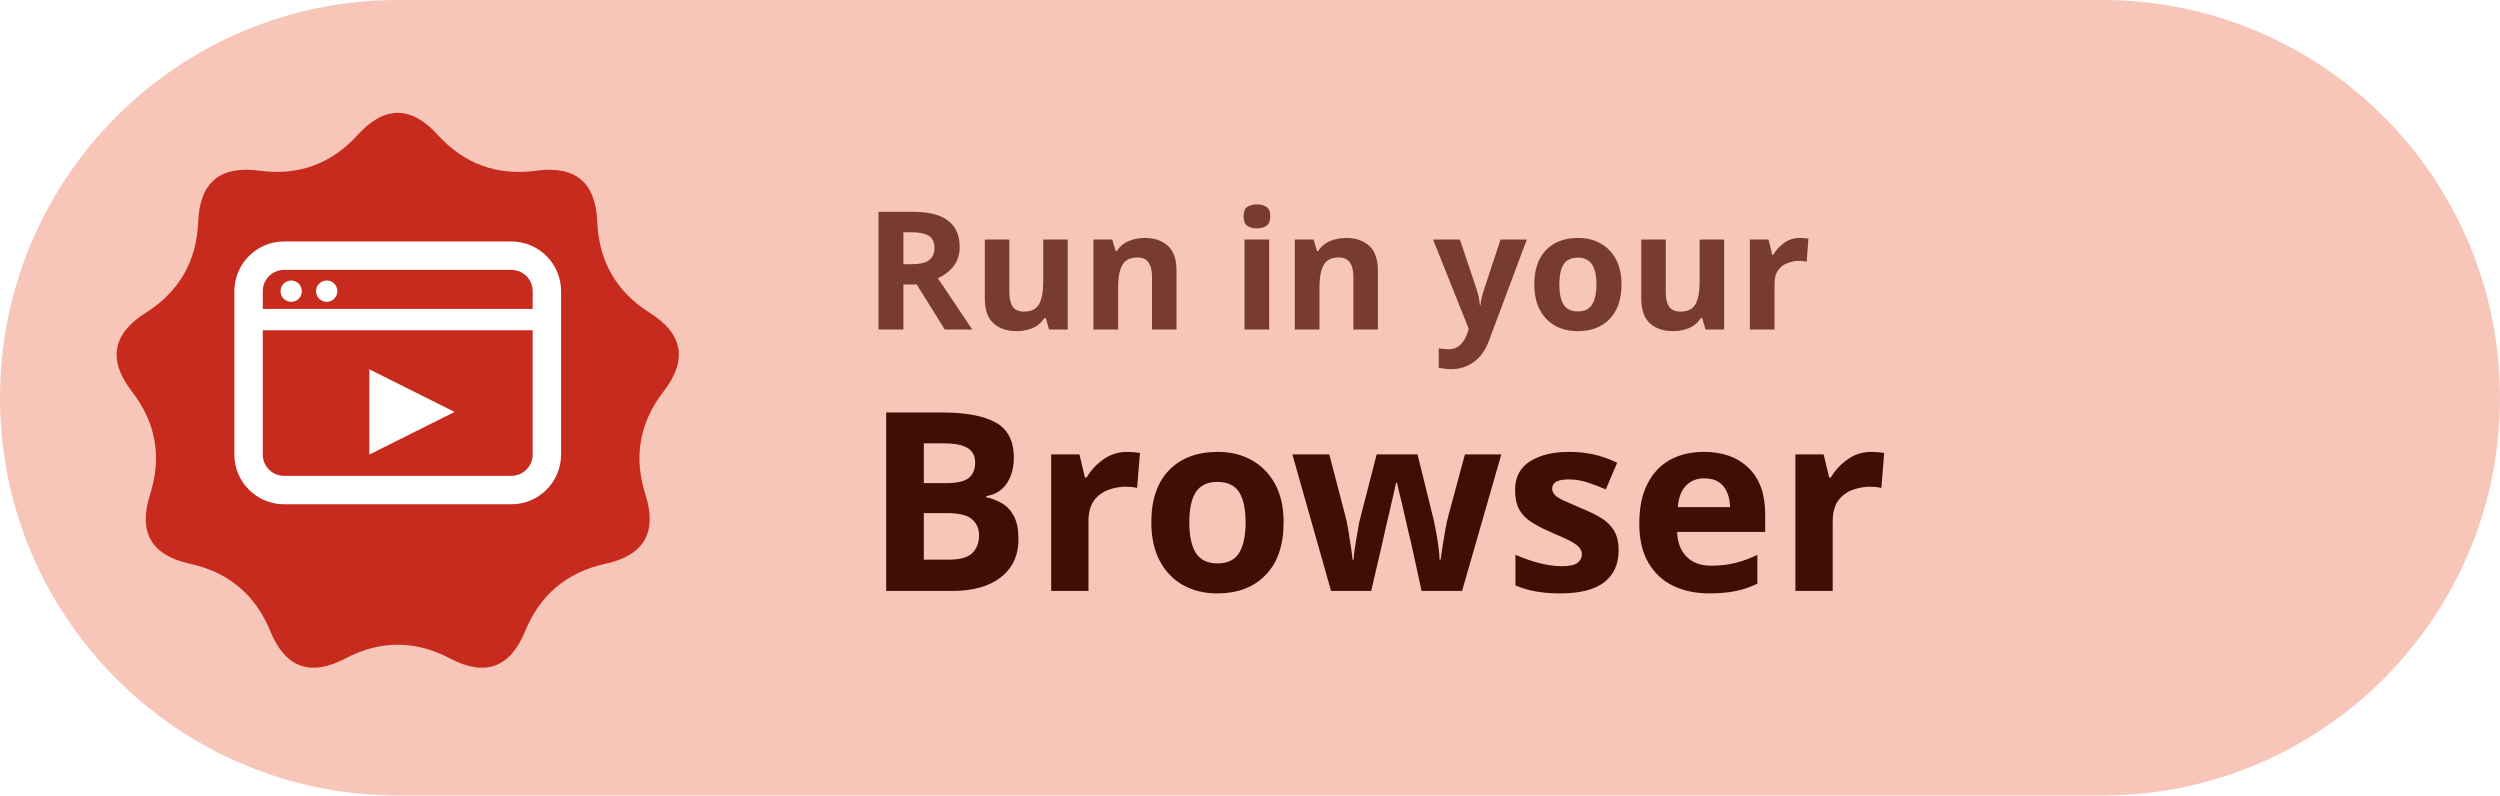
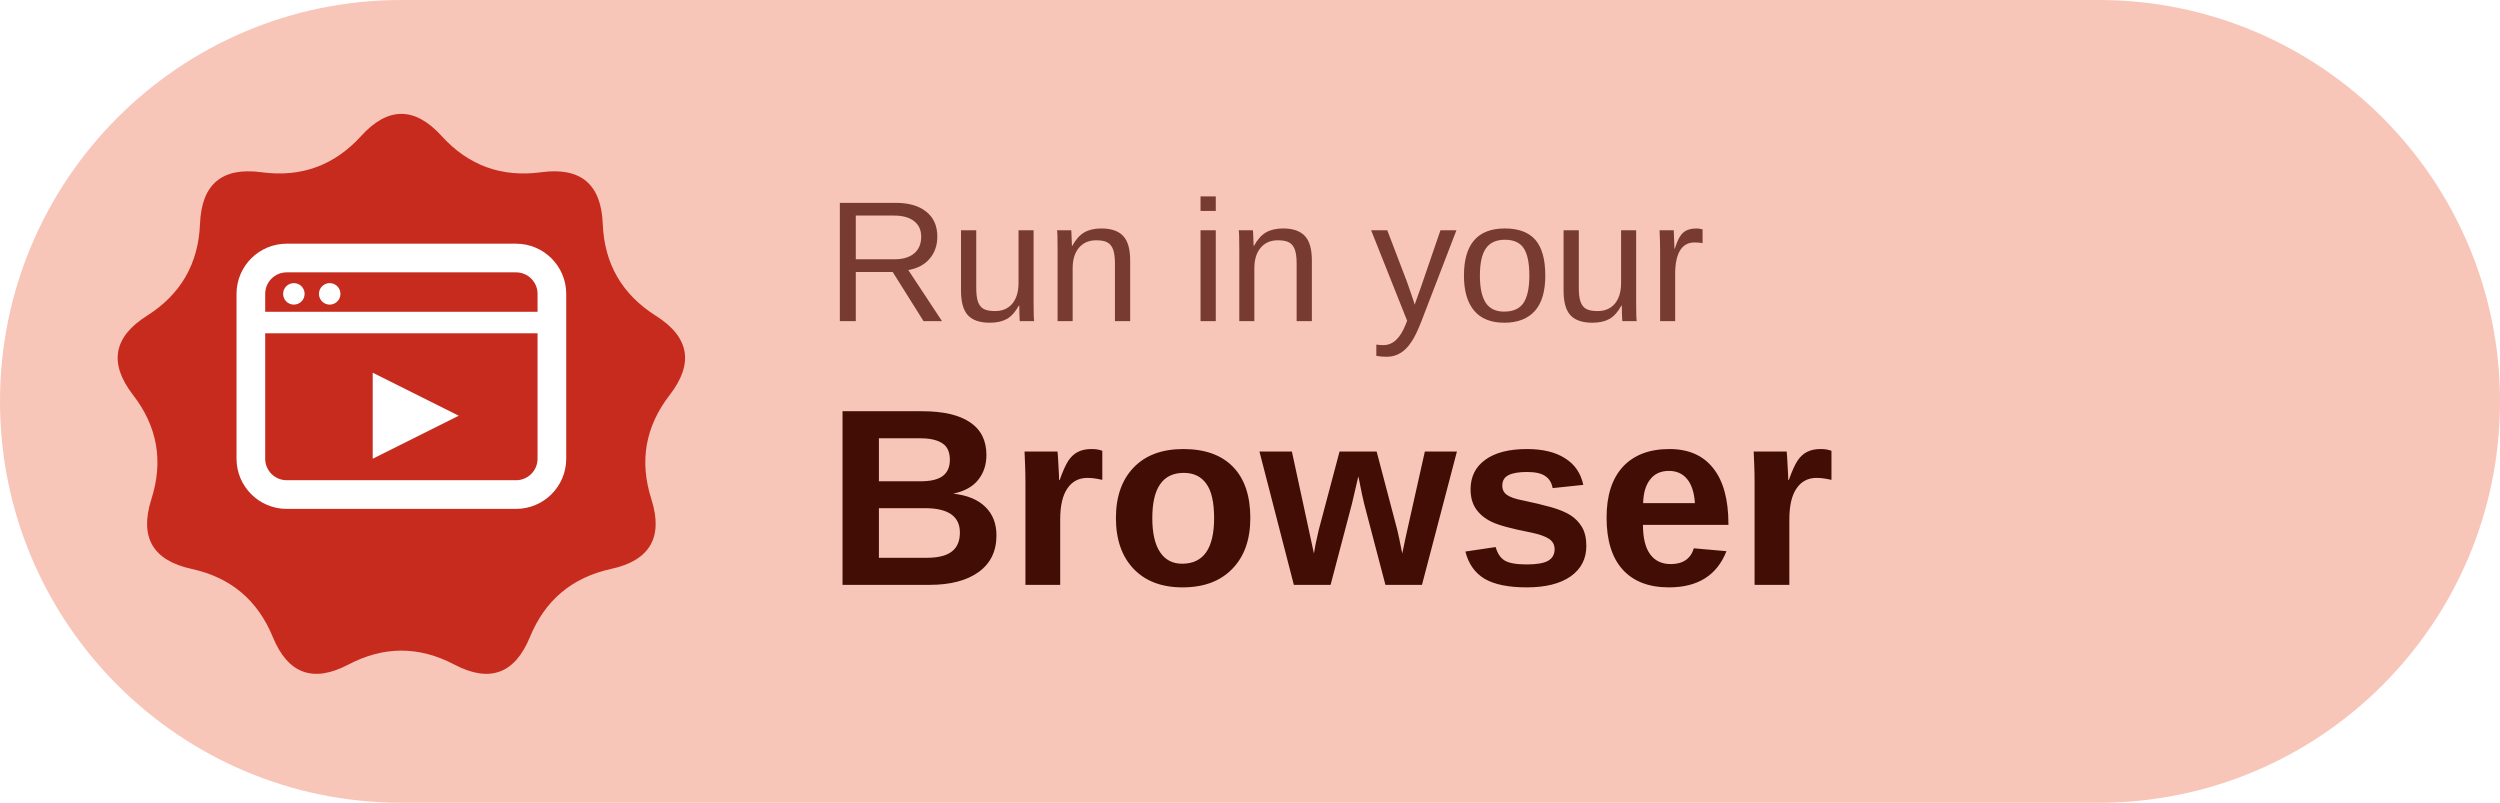
- <svg xmlns="http://www.w3.org/2000/svg" width="220" height="70" viewBox="0 0 220 70" role="img">
-   <rect width="220" height="70" rx="35" fill="#F8C5B9" />
+ <svg xmlns="http://www.w3.org/2000/svg" width="218" height="70" viewBox="0 0 218 70" role="img">
+   <rect width="218" height="70" rx="35" fill="#F8C5B9" />
  <path d="M31.49 11.86 Q35.00 8.00 38.51 11.86 Q42.02 15.72 47.19 15.02 Q52.36 14.32 52.56 19.53 Q52.77 24.74 57.18 27.53 Q61.59 30.31 58.40 34.44 Q55.21 38.56 56.80 43.53 Q58.38 48.50 53.29 49.61 Q48.19 50.72 46.21 55.55 Q44.23 60.37 39.62 57.95 Q35.00 55.52 30.38 57.95 Q25.77 60.37 23.79 55.55 Q21.81 50.72 16.71 49.61 Q11.62 48.50 13.20 43.53 Q14.79 38.56 11.60 34.44 Q8.41 30.31 12.82 27.53 Q17.23 24.74 17.44 19.53 Q17.64 14.32 22.81 15.02 Q27.98 15.72 31.49 11.86Z" fill="#C72B1D" />
  <g transform="translate(20 20) scale(0.625)" color="#FFFFFF">
    <rect x="3" y="4" width="42" height="33" rx="5" fill="none" stroke="currentColor" stroke-width="4" />
    <path d="M4 13h40" stroke="currentColor" stroke-width="3" />
    <circle cx="9" cy="9" r="1.5" fill="currentColor" />
    <circle cx="14" cy="9" r="1.5" fill="currentColor" />
    <path d="m20 20 12 6-12 6z" fill="currentColor" />
  </g>
-   <g font-family="Nunito, Arial Rounded MT Bold, system-ui, sans-serif" fill="#773B32">
-     <text x="76" y="29" font-size="14.5" font-weight="600">Run in your</text>
-     <text x="76" y="52" font-size="22" font-weight="800" fill="#410D05">Browser</text>
+   <g font-family="Arial, Helvetica, sans-serif" fill="#773B32">
+     <text x="72" y="28" font-size="15" font-weight="400">Run in your</text>
+     <text x="72" y="51" font-size="22" font-weight="700" fill="#410D05">Browser</text>
  </g>
</svg>
